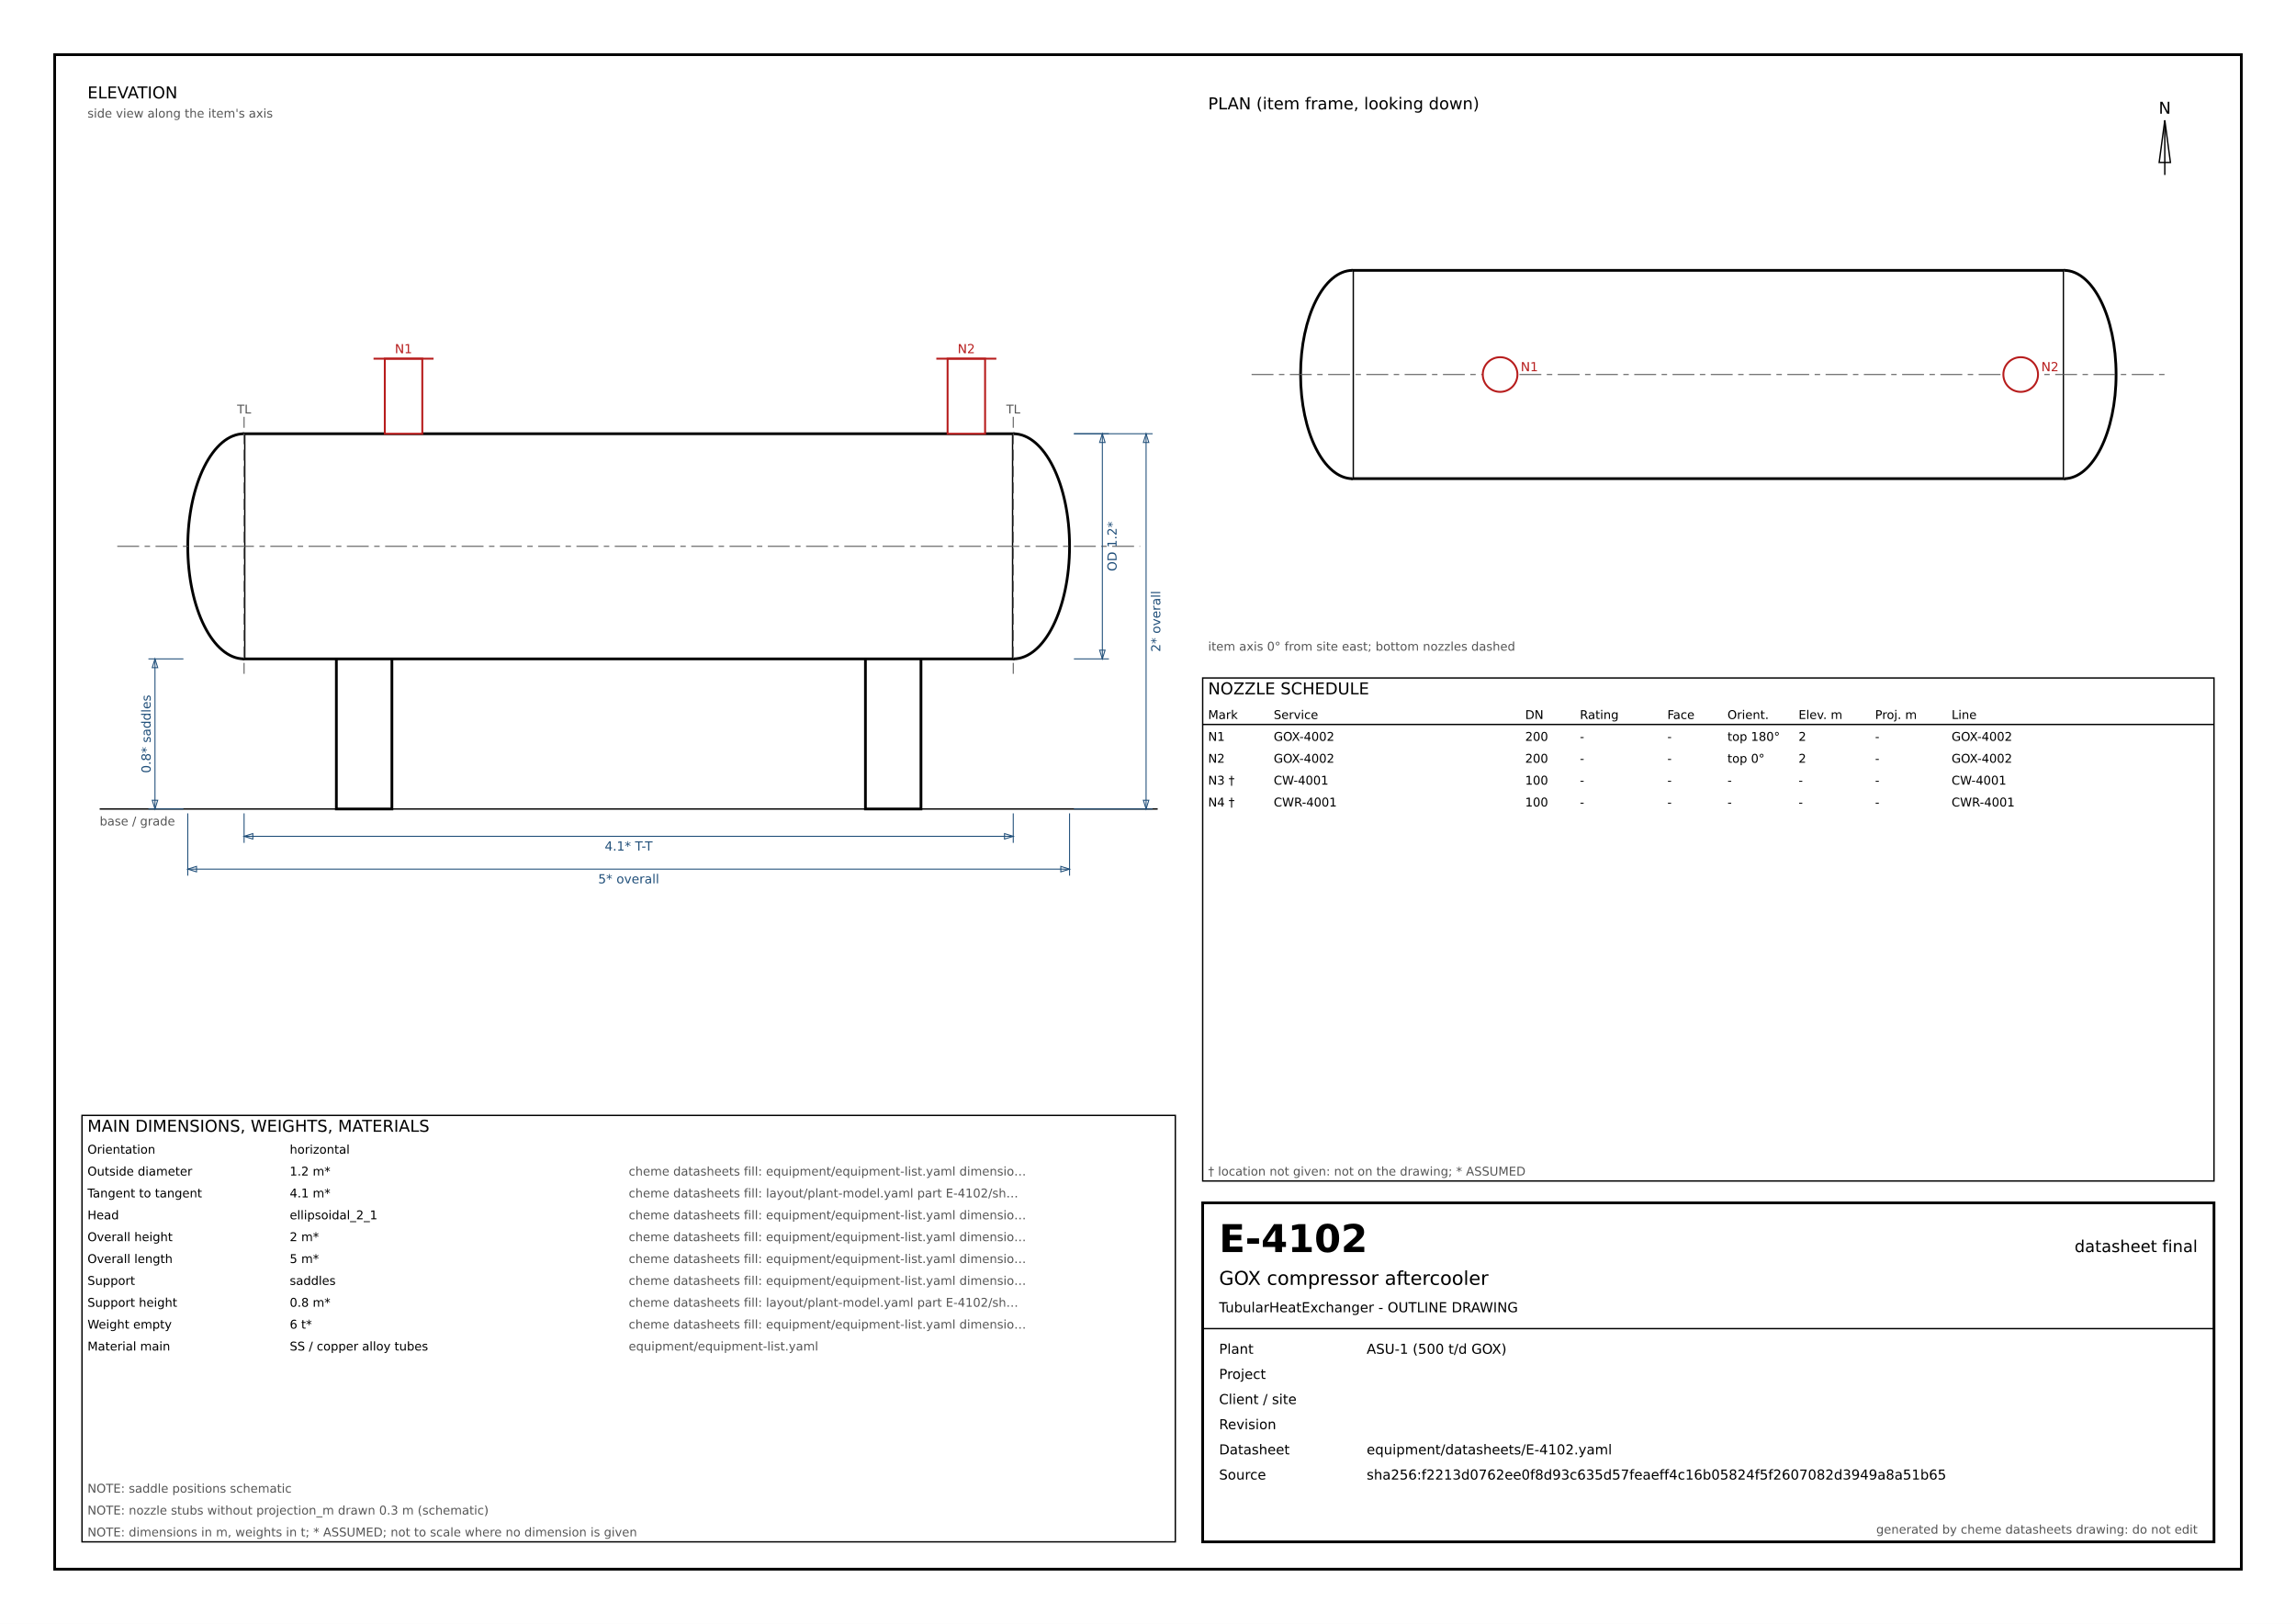
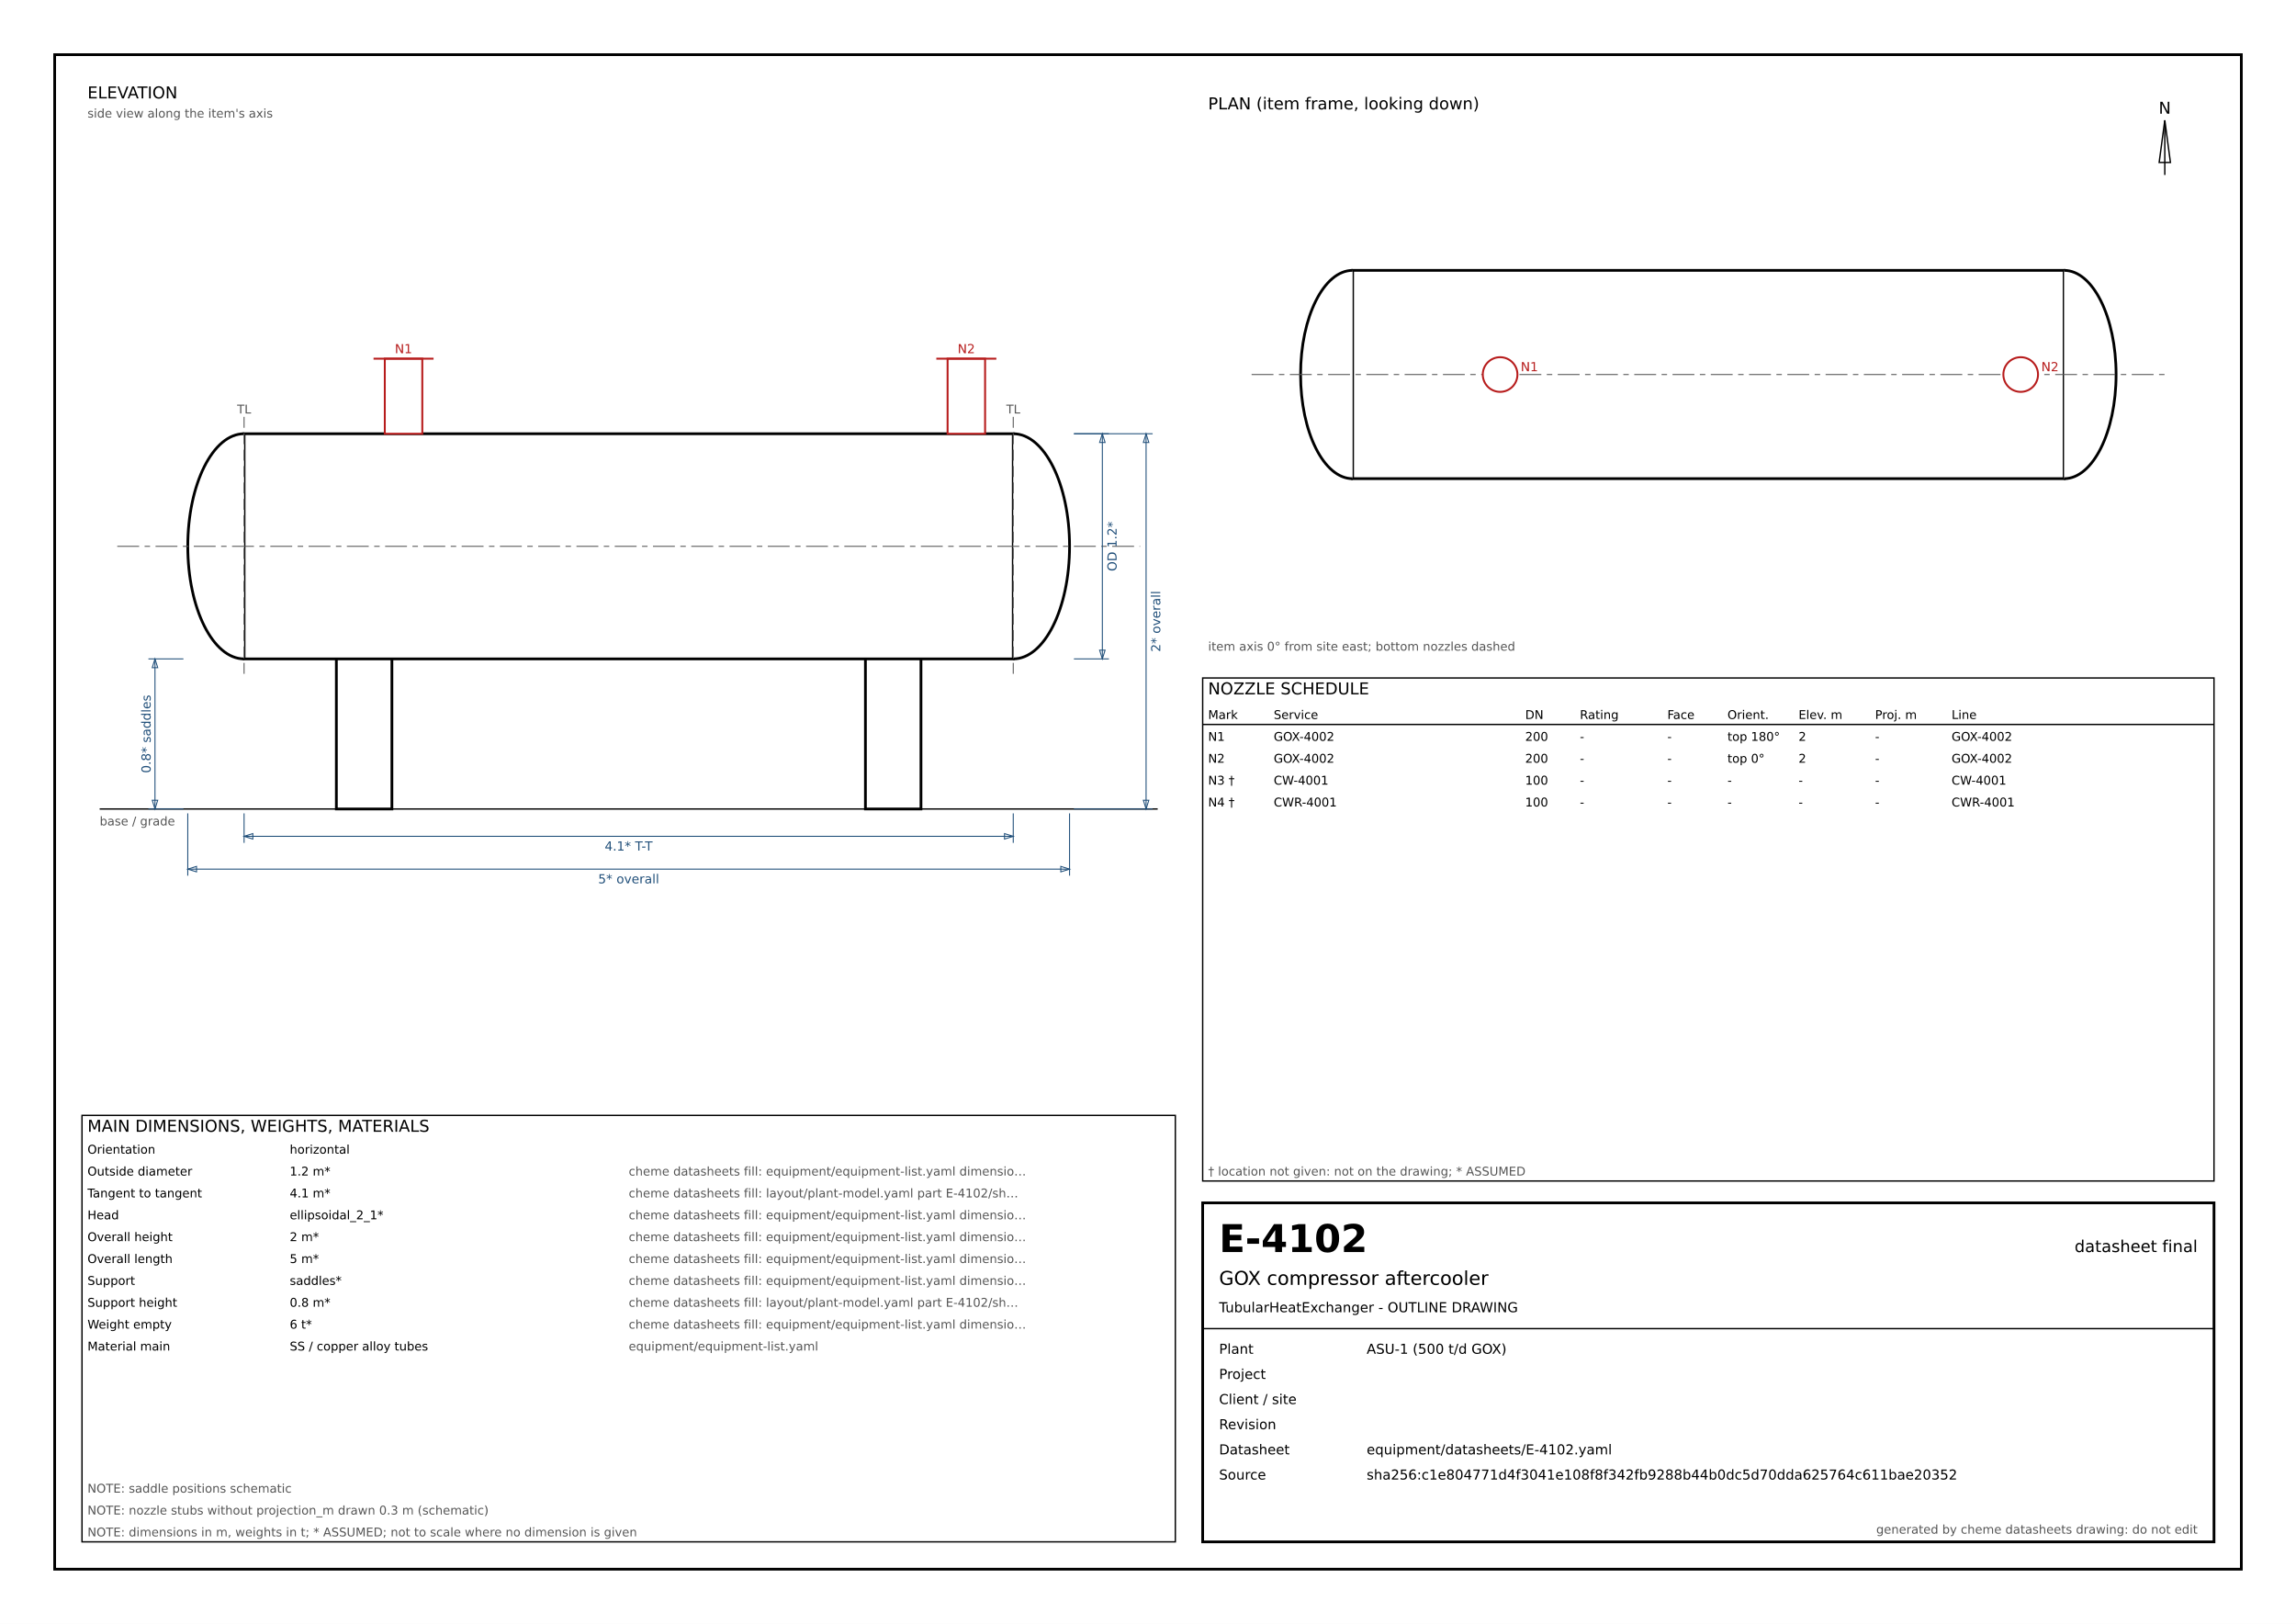
<svg xmlns="http://www.w3.org/2000/svg" width="420mm" height="297mm" viewBox="0 0 420 297">
  <style>
.frame{fill:none;stroke:#000;stroke-width:0.5}
.thin{fill:none;stroke:#000;stroke-width:0.25}
.outline{fill:#fff;stroke:#000;stroke-width:0.5}
.hidden{fill:none;stroke:#000;stroke-width:0.25;stroke-dasharray:1.5 1}
.centre{fill:none;stroke:#555;stroke-width:0.18;stroke-dasharray:4 1 1 1}
.tl{fill:none;stroke:#555;stroke-width:0.18;stroke-dasharray:2 1}
.dim{fill:none;stroke:#1f4e79;stroke-width:0.18}
.nozzle{fill:#fff;stroke:#b71c1c;stroke-width:0.35}
.section{fill:none;stroke:#2e7d32;stroke-width:0.25;stroke-dasharray:2 1}
text{font-family:'DejaVu Sans',Arial,Helvetica,sans-serif;fill:#000}
.t2{font-size:2.2px}.t25{font-size:2.5px}.t3{font-size:3px}.t35{font-size:3.5px}
.t5{font-size:5px;font-weight:bold}.t7{font-size:7px;font-weight:bold}
.dimt{font-size:2.3px;fill:#1f4e79}.nt{font-size:2.3px;fill:#b71c1c}
.note{font-size:2.2px;fill:#555}
.draft{font-size:40px;font-weight:bold;fill:#c62828;fill-opacity:0.12}
</style>
  <rect x="0" y="0" width="420" height="297" fill="#fff" />
  <rect x="10" y="10" width="400" height="277" class="frame" />
  <text x="16" y="18" class="t3" text-anchor="start">ELEVATION</text>
  <rect x="61.53" y="114.33" width="10.16" height="33.63" class="outline" />
  <rect x="158.31" y="114.33" width="10.16" height="33.63" class="outline" />
  <rect x="44.65" y="79.33" width="140.7" height="41.18" class="outline" />
  <path d="M44.65,79.33 A10.3,20.59 0 0 0 44.65,120.51" class="outline" />
  <path d="M185.35,79.33 A10.3,20.59 0 0 1 185.35,120.51" class="outline" />
  <line x1="44.65" y1="76.24" x2="44.65" y2="123.6" class="tl" />
  <text x="44.65" y="75.62" class="note" text-anchor="middle">TL</text>
  <line x1="185.35" y1="76.24" x2="185.35" y2="123.6" class="tl" />
  <text x="185.35" y="75.62" class="note" text-anchor="middle">TL</text>
  <line x1="21.45" y1="99.92" x2="208.55" y2="99.92" class="centre" />
  <line x1="18.23" y1="147.96" x2="211.77" y2="147.96" class="thin" />
  <text x="18.23" y="150.96" class="note" text-anchor="start">base / grade</text>
  <line x1="34.35" y1="148.76" x2="34.35" y2="160.16" class="dim" />
  <line x1="195.65" y1="148.76" x2="195.65" y2="160.16" class="dim" />
  <line x1="34.35" y1="158.96" x2="195.65" y2="158.96" class="dim" />
  <path d="M34.35,158.96 l1.6,0.5 l0,-1 z" class="dim" />
  <path d="M195.65,158.96 l-1.6,0.5 l0,-1 z" class="dim" />
  <text x="115" y="161.56" class="dimt" text-anchor="middle">5* overall</text>
  <line x1="44.65" y1="148.76" x2="44.65" y2="154.16" class="dim" />
  <line x1="185.35" y1="148.76" x2="185.35" y2="154.16" class="dim" />
  <line x1="44.65" y1="152.96" x2="185.35" y2="152.96" class="dim" />
  <path d="M44.65,152.96 l1.6,0.5 l0,-1 z" class="dim" />
  <path d="M185.35,152.96 l-1.6,0.5 l0,-1 z" class="dim" />
  <text x="115" y="155.56" class="dimt" text-anchor="middle">4.1* T-T</text>
  <line x1="196.45" y1="120.51" x2="202.85" y2="120.51" class="dim" />
  <line x1="196.45" y1="79.33" x2="202.85" y2="79.33" class="dim" />
  <line x1="201.65" y1="120.51" x2="201.65" y2="79.33" class="dim" />
  <path d="M201.65,120.51 l0.5,-1.6 l-1,0 z" class="dim" />
  <path d="M201.65,79.33 l0.5,1.6 l-1,0 z" class="dim" />
  <text x="204.25" y="99.92" class="dimt" text-anchor="middle" transform="rotate(-90 204.25 99.92)">OD 1.2*</text>
  <line x1="196.45" y1="147.96" x2="210.85" y2="147.96" class="dim" />
  <line x1="196.45" y1="79.33" x2="210.85" y2="79.33" class="dim" />
  <line x1="209.65" y1="147.96" x2="209.65" y2="79.33" class="dim" />
  <path d="M209.65,147.96 l0.5,-1.6 l-1,0 z" class="dim" />
  <path d="M209.65,79.33 l0.5,1.6 l-1,0 z" class="dim" />
  <text x="212.25" y="113.65" class="dimt" text-anchor="middle" transform="rotate(-90 212.25 113.65)">2* overall</text>
  <line x1="33.55" y1="147.96" x2="27.15" y2="147.96" class="dim" />
  <line x1="33.55" y1="120.51" x2="27.15" y2="120.51" class="dim" />
  <line x1="28.35" y1="147.96" x2="28.35" y2="120.51" class="dim" />
  <path d="M28.35,147.96 l0.5,-1.6 l-1,0 z" class="dim" />
  <path d="M28.35,120.51 l0.5,1.6 l-1,0 z" class="dim" />
  <text x="27.55" y="134.24" class="dimt" text-anchor="middle" transform="rotate(-90 27.55 134.24)">0.8* saddles</text>
  <rect x="70.39" y="65.6" width="6.86" height="13.73" class="nozzle" />
  <line x1="68.33" y1="65.6" x2="79.31" y2="65.6" class="nozzle" />
  <rect x="173.34" y="65.6" width="6.86" height="13.73" class="nozzle" />
  <line x1="171.28" y1="65.6" x2="182.26" y2="65.6" class="nozzle" />
  <text x="73.82" y="64.6" class="nt" text-anchor="middle">N1</text>
  <text x="176.77" y="64.6" class="nt" text-anchor="middle">N2</text>
  <rect x="247.43" y="49.45" width="130.15" height="38.09" class="outline" />
  <path d="M247.43,49.45 A9.52,19.05 0 0 0 247.43,87.55" class="outline" />
  <path d="M377.57,49.45 A9.52,19.05 0 0 1 377.57,87.55" class="outline" />
  <line x1="228.95" y1="68.5" x2="396.05" y2="68.5" class="centre" />
  <circle cx="274.41" cy="68.5" r="3.17" class="nozzle" />
  <circle cx="369.64" cy="68.5" r="3.17" class="nozzle" />
  <text x="278.18" y="67.9" class="nt" text-anchor="start">N1</text>
  <text x="373.41" y="67.9" class="nt" text-anchor="start">N2</text>
  <line x1="396" y1="32" x2="396" y2="22" class="thin" />
  <path d="M396,22 L394.97,29.71 L397.03,29.71 z" class="thin" />
  <text x="396" y="20.8" class="t3" text-anchor="middle">N</text>
  <text x="221" y="20" class="t3" text-anchor="start">PLAN (item frame, looking down)</text>
  <text x="221" y="119" class="note" text-anchor="start">item axis 0° from site east; bottom nozzles dashed</text>
  <text x="16" y="21.5" class="note" text-anchor="start">side view along the item's axis</text>
  <text x="221" y="127" class="t3" text-anchor="start">NOZZLE SCHEDULE</text>
  <text x="221" y="131.5" class="t2" text-anchor="start">Mark</text>
  <text x="233" y="131.5" class="t2" text-anchor="start">Service</text>
  <text x="279" y="131.5" class="t2" text-anchor="start">DN</text>
  <text x="289" y="131.5" class="t2" text-anchor="start">Rating</text>
  <text x="305" y="131.5" class="t2" text-anchor="start">Face</text>
  <text x="316" y="131.5" class="t2" text-anchor="start">Orient.</text>
  <text x="329" y="131.5" class="t2" text-anchor="start">Elev. m</text>
  <text x="343" y="131.5" class="t2" text-anchor="start">Proj. m</text>
  <text x="357" y="131.5" class="t2" text-anchor="start">Line</text>
  <line x1="220" y1="132.5" x2="405" y2="132.5" class="thin" />
  <text x="221" y="135.5" class="t2" text-anchor="start">N1</text>
  <text x="233" y="135.5" class="t2" text-anchor="start">GOX-4002</text>
  <text x="279" y="135.5" class="t2" text-anchor="start">200</text>
  <text x="289" y="135.5" class="t2" text-anchor="start">-</text>
  <text x="305" y="135.5" class="t2" text-anchor="start">-</text>
  <text x="316" y="135.5" class="t2" text-anchor="start">top 180°</text>
  <text x="329" y="135.5" class="t2" text-anchor="start">2</text>
  <text x="343" y="135.5" class="t2" text-anchor="start">-</text>
  <text x="357" y="135.5" class="t2" text-anchor="start">GOX-4002</text>
  <text x="221" y="139.5" class="t2" text-anchor="start">N2</text>
  <text x="233" y="139.5" class="t2" text-anchor="start">GOX-4002</text>
  <text x="279" y="139.5" class="t2" text-anchor="start">200</text>
  <text x="289" y="139.5" class="t2" text-anchor="start">-</text>
  <text x="305" y="139.5" class="t2" text-anchor="start">-</text>
  <text x="316" y="139.5" class="t2" text-anchor="start">top 0°</text>
  <text x="329" y="139.5" class="t2" text-anchor="start">2</text>
  <text x="343" y="139.5" class="t2" text-anchor="start">-</text>
  <text x="357" y="139.5" class="t2" text-anchor="start">GOX-4002</text>
  <text x="221" y="143.5" class="t2" text-anchor="start">N3 †</text>
  <text x="233" y="143.5" class="t2" text-anchor="start">CW-4001</text>
  <text x="279" y="143.5" class="t2" text-anchor="start">100</text>
  <text x="289" y="143.5" class="t2" text-anchor="start">-</text>
  <text x="305" y="143.5" class="t2" text-anchor="start">-</text>
  <text x="316" y="143.5" class="t2" text-anchor="start">-</text>
  <text x="329" y="143.5" class="t2" text-anchor="start">-</text>
  <text x="343" y="143.5" class="t2" text-anchor="start">-</text>
  <text x="357" y="143.5" class="t2" text-anchor="start">CW-4001</text>
  <text x="221" y="147.5" class="t2" text-anchor="start">N4 †</text>
  <text x="233" y="147.5" class="t2" text-anchor="start">CWR-4001</text>
  <text x="279" y="147.5" class="t2" text-anchor="start">100</text>
  <text x="289" y="147.5" class="t2" text-anchor="start">-</text>
  <text x="305" y="147.5" class="t2" text-anchor="start">-</text>
  <text x="316" y="147.5" class="t2" text-anchor="start">-</text>
  <text x="329" y="147.5" class="t2" text-anchor="start">-</text>
  <text x="343" y="147.5" class="t2" text-anchor="start">-</text>
  <text x="357" y="147.5" class="t2" text-anchor="start">CWR-4001</text>
  <text x="221" y="215" class="note" text-anchor="start">† location not given: not on the drawing; * ASSUMED</text>
  <rect x="220" y="124" width="185" height="92" class="thin" />
  <text x="16" y="207" class="t3" text-anchor="start">MAIN DIMENSIONS, WEIGHTS, MATERIALS</text>
  <text x="16" y="211" class="t2" text-anchor="start">Orientation</text>
  <text x="53" y="211" class="t2" text-anchor="start">horizontal</text>
  <text x="115" y="211" class="note" text-anchor="start" />
  <text x="16" y="215" class="t2" text-anchor="start">Outside diameter</text>
  <text x="53" y="215" class="t2" text-anchor="start">1.2 m*</text>
  <text x="115" y="215" class="note" text-anchor="start">cheme datasheets fill: equipment/equipment-list.yaml dimensio…</text>
  <text x="16" y="219" class="t2" text-anchor="start">Tangent to tangent</text>
  <text x="53" y="219" class="t2" text-anchor="start">4.1 m*</text>
  <text x="115" y="219" class="note" text-anchor="start">cheme datasheets fill: layout/plant-model.yaml part E-4102/sh…</text>
  <text x="16" y="223" class="t2" text-anchor="start">Head</text>
-   <text x="53" y="223" class="t2" text-anchor="start">ellipsoidal_2_1</text>
+   <text x="53" y="223" class="t2" text-anchor="start">ellipsoidal_2_1*</text>
  <text x="115" y="223" class="note" text-anchor="start">cheme datasheets fill: equipment/equipment-list.yaml dimensio…</text>
  <text x="16" y="227" class="t2" text-anchor="start">Overall height</text>
  <text x="53" y="227" class="t2" text-anchor="start">2 m*</text>
  <text x="115" y="227" class="note" text-anchor="start">cheme datasheets fill: equipment/equipment-list.yaml dimensio…</text>
  <text x="16" y="231" class="t2" text-anchor="start">Overall length</text>
  <text x="53" y="231" class="t2" text-anchor="start">5 m*</text>
  <text x="115" y="231" class="note" text-anchor="start">cheme datasheets fill: equipment/equipment-list.yaml dimensio…</text>
  <text x="16" y="235" class="t2" text-anchor="start">Support</text>
-   <text x="53" y="235" class="t2" text-anchor="start">saddles</text>
+   <text x="53" y="235" class="t2" text-anchor="start">saddles*</text>
  <text x="115" y="235" class="note" text-anchor="start">cheme datasheets fill: equipment/equipment-list.yaml dimensio…</text>
  <text x="16" y="239" class="t2" text-anchor="start">Support height</text>
  <text x="53" y="239" class="t2" text-anchor="start">0.8 m*</text>
  <text x="115" y="239" class="note" text-anchor="start">cheme datasheets fill: layout/plant-model.yaml part E-4102/sh…</text>
  <text x="16" y="243" class="t2" text-anchor="start">Weight empty</text>
  <text x="53" y="243" class="t2" text-anchor="start">6 t*</text>
  <text x="115" y="243" class="note" text-anchor="start">cheme datasheets fill: equipment/equipment-list.yaml dimensio…</text>
  <text x="16" y="247" class="t2" text-anchor="start">Material main</text>
  <text x="53" y="247" class="t2" text-anchor="start">SS / copper alloy tubes</text>
  <text x="115" y="247" class="note" text-anchor="start">equipment/equipment-list.yaml</text>
  <text x="16" y="273" class="note" text-anchor="start">NOTE: saddle positions schematic</text>
  <text x="16" y="277" class="note" text-anchor="start">NOTE: nozzle stubs without projection_m drawn 0.3 m (schematic)</text>
  <text x="16" y="281" class="note" text-anchor="start">NOTE: dimensions in m, weights in t; * ASSUMED; not to scale where no dimension is given</text>
  <rect x="15" y="204" width="200" height="78" class="thin" />
  <rect x="220" y="220" width="185" height="62" class="frame" />
  <text x="223" y="229" class="t7" text-anchor="start">E-4102</text>
  <text x="223" y="235" class="t35" text-anchor="start">GOX compressor aftercooler</text>
  <text x="223" y="240" class="t25" text-anchor="start">TubularHeatExchanger - OUTLINE DRAWING</text>
  <line x1="220" y1="243" x2="405" y2="243" class="thin" />
  <text x="223" y="247.6" class="t25" text-anchor="start">Plant</text>
  <text x="250" y="247.6" class="t25" text-anchor="start">ASU-1 (500 t/d GOX)</text>
  <text x="223" y="252.2" class="t25" text-anchor="start">Project</text>
  <text x="250" y="252.2" class="t25" text-anchor="start" />
  <text x="223" y="256.8" class="t25" text-anchor="start">Client / site</text>
  <text x="250" y="256.8" class="t25" text-anchor="start" />
  <text x="223" y="261.4" class="t25" text-anchor="start">Revision</text>
  <text x="250" y="261.4" class="t25" text-anchor="start" />
  <text x="223" y="266" class="t25" text-anchor="start">Datasheet</text>
  <text x="250" y="266" class="t25" text-anchor="start">equipment/datasheets/E-4102.yaml</text>
  <text x="223" y="270.6" class="t25" text-anchor="start">Source</text>
-   <text x="250" y="270.6" class="t25" text-anchor="start">sha256:f2213d0762ee0f8d93c635d57feaeff4c16b05824f5f2607082d3949a8a51b65</text>
+   <text x="250" y="270.6" class="t25" text-anchor="start">sha256:c1e804771d4f3041e108f8f342fb9288b44b0dc5d70dda625764c611bae20352</text>
  <text x="402" y="229" class="t3" text-anchor="end">datasheet final</text>
  <text x="402" y="280.5" class="note" text-anchor="end">generated by cheme datasheets drawing: do not edit</text>
</svg>
